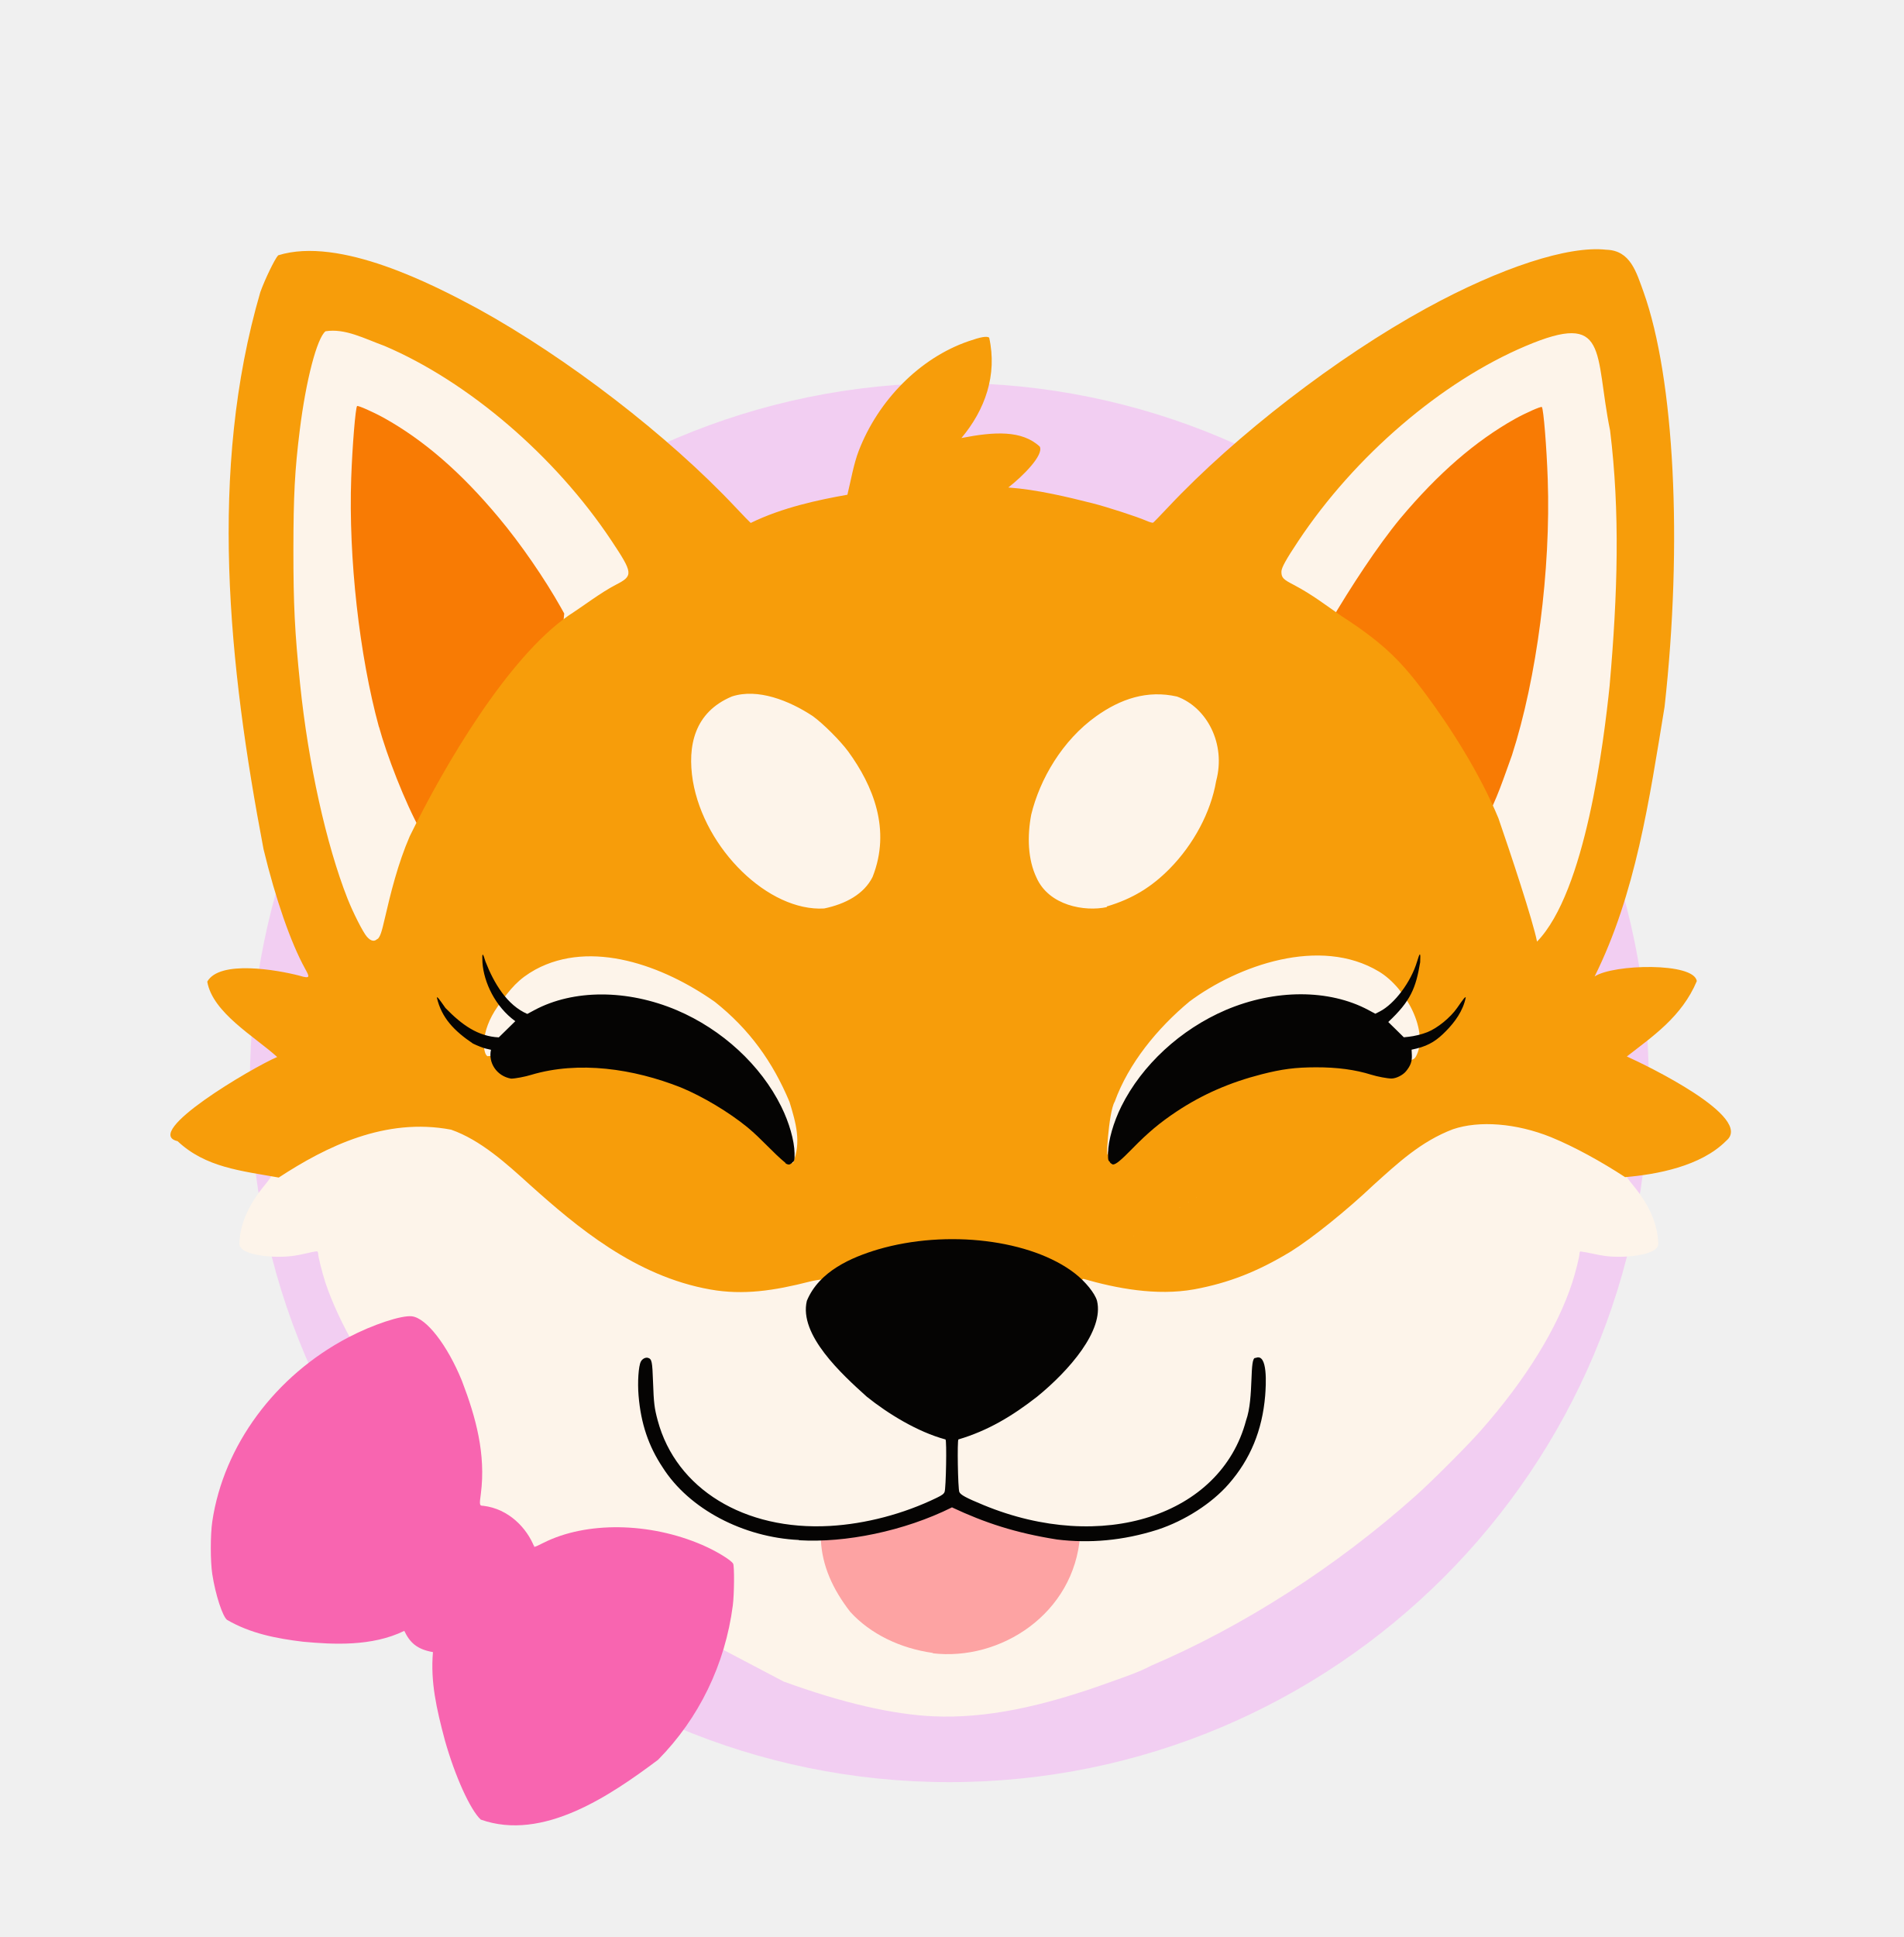
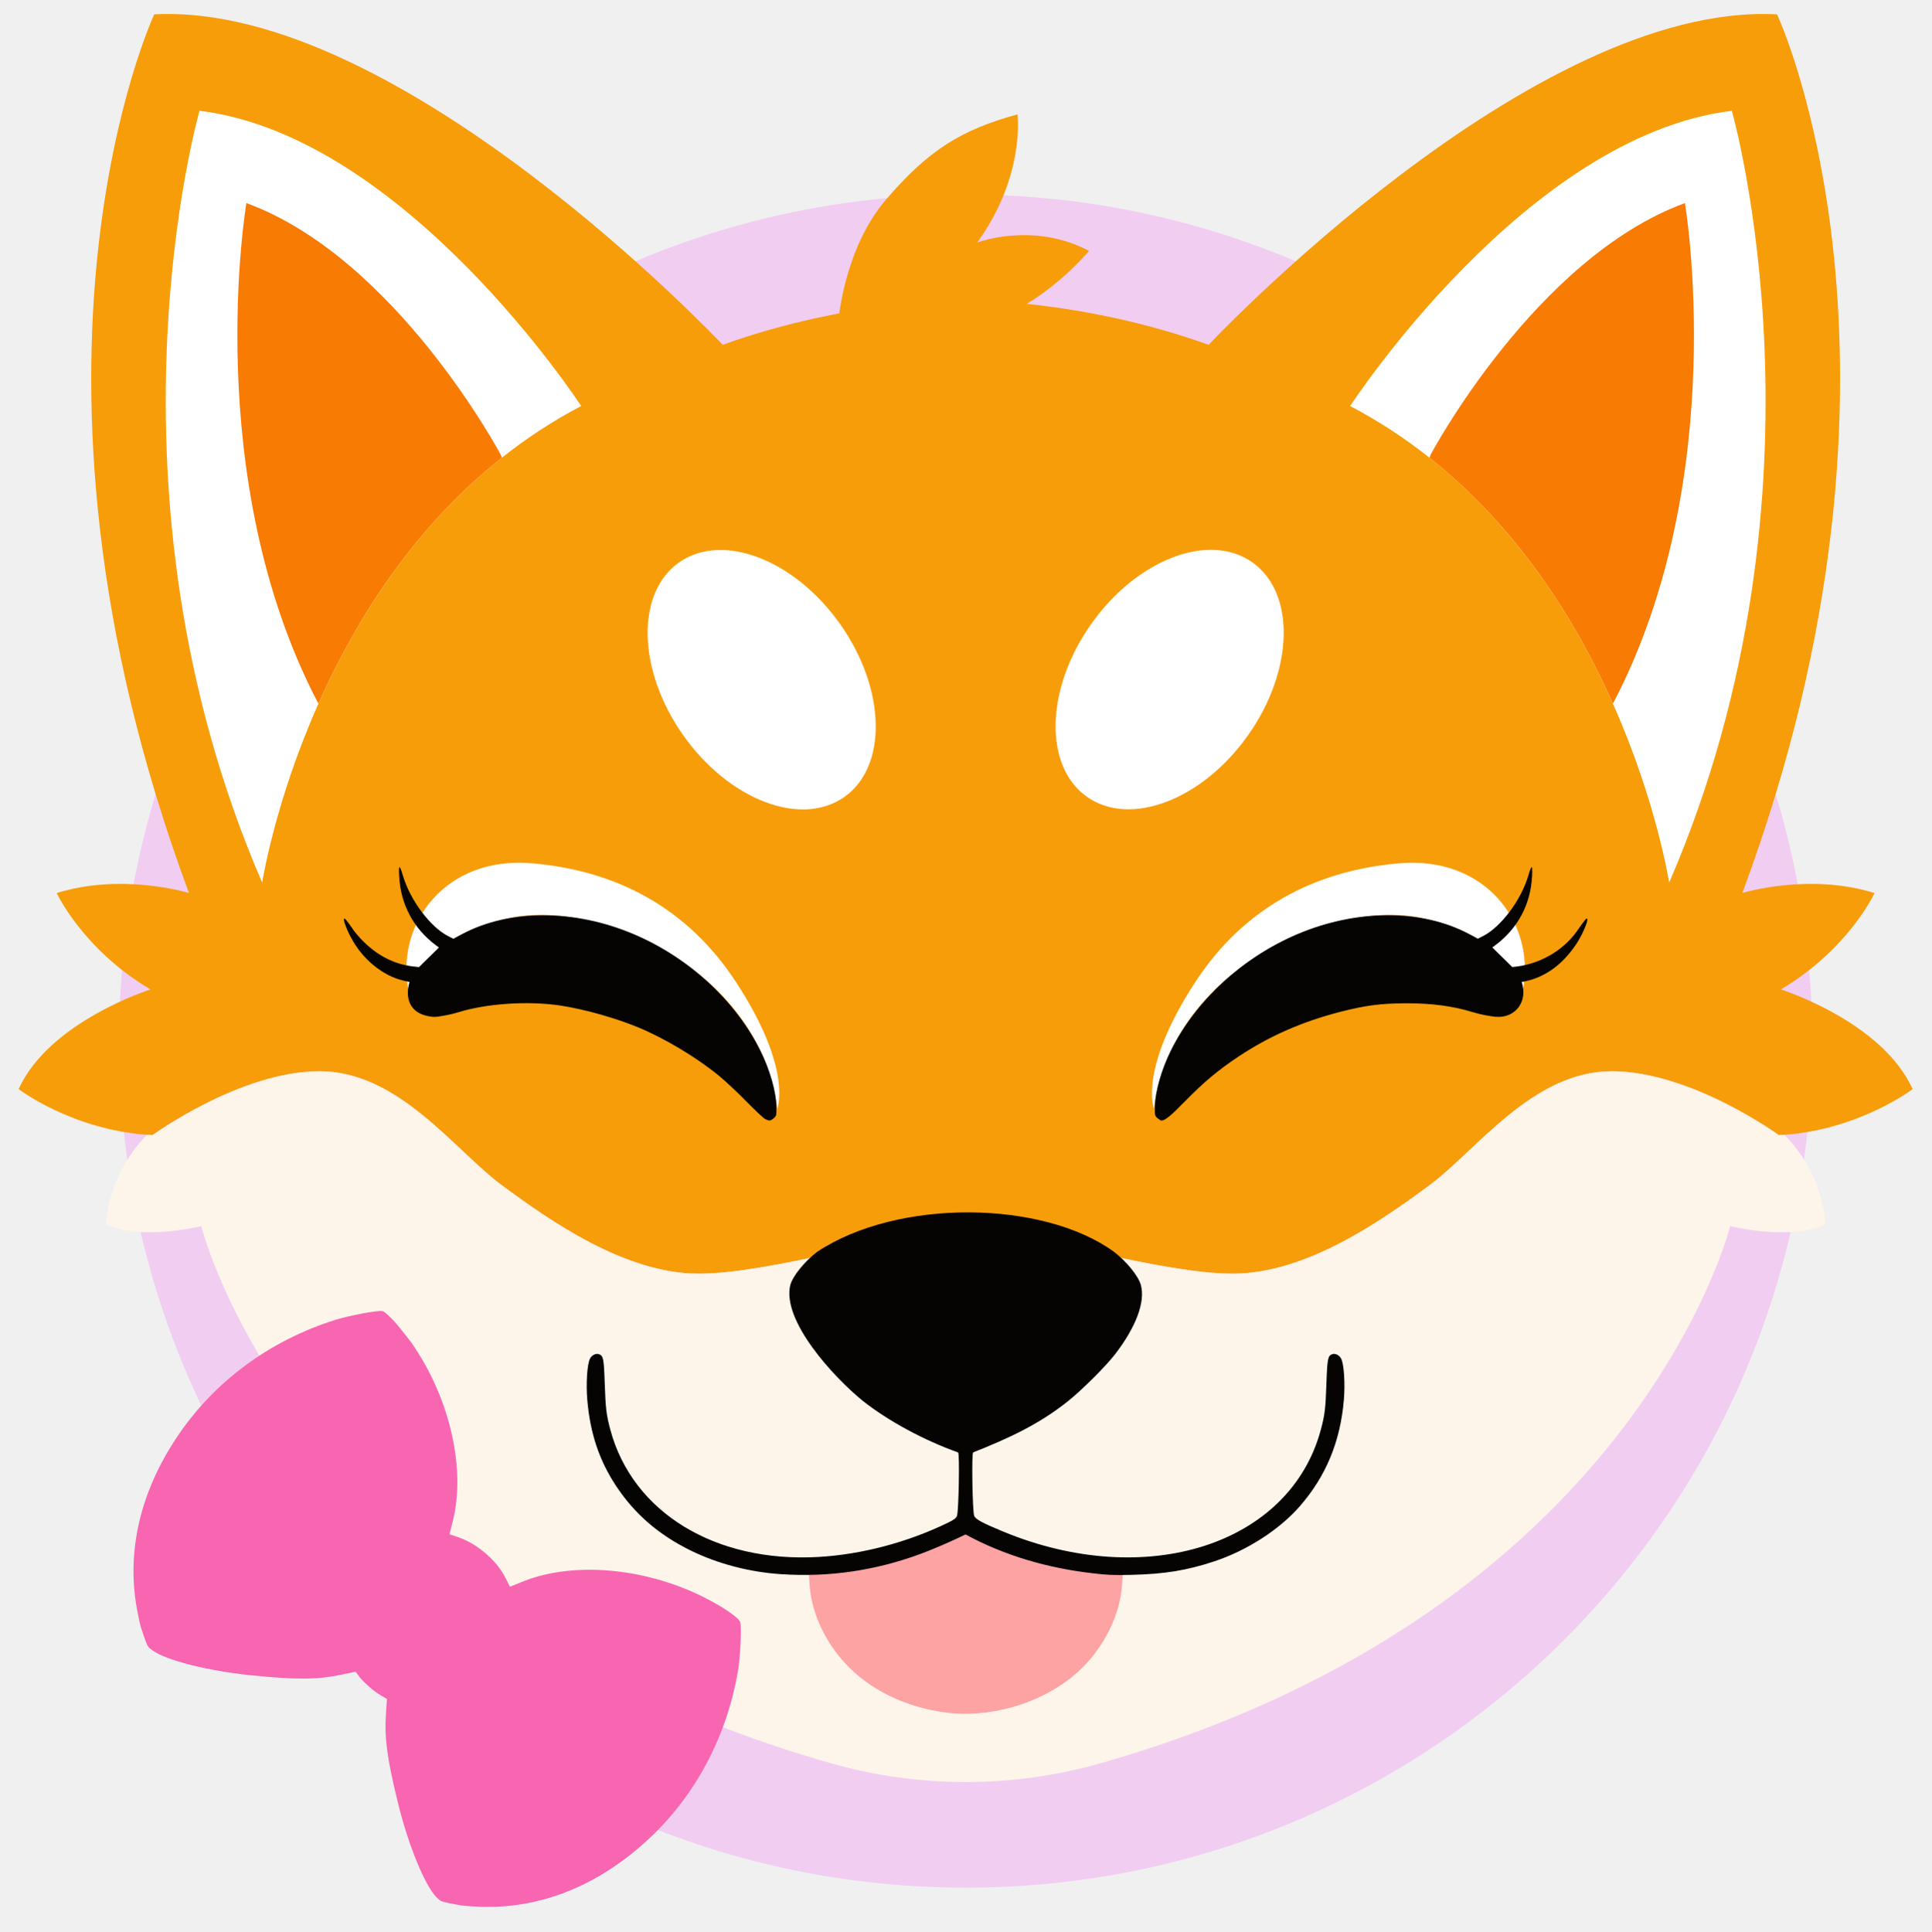
- <svg xmlns="http://www.w3.org/2000/svg" width="291" height="296" version="1.1" viewBox="0 0 291 296">
-   <g transform="matrix(.82238 0 0 .82238 25.039 37.957)" style="opacity:.96">
-     <circle cx="146" cy="155" r="130" style="fill-opacity:.147;fill:#f0f;stroke-width:.885" />
+ <svg xmlns="http://www.w3.org/2000/svg" width="556.74" height="556.74" version="1.1" viewBox="0 0 556.74 556.74">
+   <style type="text/css">.st0{fill:#FF00FF;fill-opacity:0.147;}
+ 	.st1{fill:#F79D0A;}
+ 	.st2{fill:#FFFFFF;}
+ 	.st3{fill:#F87B04;}
+ 	.st4{fill:#FDF4EA;}
+ 	.st5{fill:#FDA3A3;}
+ 	.st6{fill:#050403;}
+ 	.st7{fill:#F865B0;}</style>
+   <g transform="translate(-298.62 -183.38)" style="display:none">
+     <circle cx="577" cy="429.37" r="337.88" style="fill-opacity:.127;paint-order:stroke fill markers" />
  </g>
-   <g transform="matrix(.82238 0 0 .82238 25.039 37.957)">
-     <path d="m36.6 206c0.022-0.062-0.419-0.885-0.981-1.83-2.26-3.79-4.4-8.41-5.59-12-0.578-1.77-1.35-4.85-1.35-5.39 0-0.168-0.07-0.348-0.155-0.401-0.085-0.053-0.875 0.082-1.75 0.3-0.88 0.218-2.19 0.468-2.92 0.556-3.84 0.467-8.43-0.231-9.44-1.44-0.399-0.476-0.411-0.542-0.305-1.76 0.278-3.2 1.83-6.56 4.55-9.85 1.08-1.31 1.47-1.9 1.34-2.04-0.053-0.053-0.382-0.096-0.733-0.096-0.919-5e-5 -4.14-0.55-5.86-1 136-194 206-69.8 265 3e-5 -2.16 0.558-4.42 0.812-6.59 1.1-0.132 0.133 0.258 0.724 1.34 2.04 2.72 3.29 4.27 6.65 4.55 9.85 0.106 1.21 0.094 1.28-0.305 1.76-1.01 1.2-5.6 1.9-9.44 1.44-1.61-0.213-3.1-0.655-4.68-0.856-0.085 0.053-0.155 0.233-0.155 0.401 0 0.54-0.77 3.62-1.35 5.39-2.78 8.51-8.62 18-17 27.5-2.45 2.79-9.22 9.57-12.2 12.2-14.7 13.1-31.8 24.1-49.1 31.5-2.33 1.23-4.97 2.1-7.28 2.93-13.3 4.85-23.6 6.86-33 6.47-7.63-0.315-17.1-2.5-28-6.47-67.3-35.3-57.2-30.8-79-60.3z" style="fill:#fdf4ea;stroke-width:.156" />
-     <path d="m40.4 138c55.9-80.6 68.9-67.9 55.9-80.6-13.1-12.7-57.6-57.6-66.5-50.6-8.84 7.07-23.7 89.1 10.6 131z" style="fill:#fdf4ea" />
-     <path d="m38.2 134c-5.55-7.87-9.96-17.3-13-27.9-6.19-21.4-7.3-48.5-3.03-74.1 1.9-11.4 5.01-21.2 7.6-23.9 1.34-1.41 1.41-1.44 3.22-1.22 5.74 0.68 17 8.49 33.4 23.2 4.23 3.77 8.79 8 13.7 12.7 6.51 6.21 11.6 11.1 14.9 14.5 3.12 3.14 4.85 5.02 5.01 5.48 0.234 0.639 0.237 1.28 0.01 1.88-0.19 0.5-3.71 4.36-7.83 8.57-12 12.2-17.5 18.5-27.1 30.5-5.94 7.4-13.4 17.3-19.7 26.2-2.15 3.02-4.23 5.77-4.62 6.13-0.699 0.633-0.742 0.6-2.54-1.95z" style="fill:#fdf4ea;paint-order:stroke fill markers" />
-     <path d="m254 139c-55.9-80.6-68.9-67.9-55.9-80.6 13.1-12.7 57.6-57.6 66.5-50.6 8.84 7.07 23.7 89.1-10.6 131z" style="fill:#fdf4ea" />
-     <path d="m257 135c5.55-7.87 9.96-17.3 13-27.9 6.19-21.4 7.3-48.5 3.03-74.1-1.9-11.4-5.01-21.2-7.6-23.9-1.34-1.41-1.41-1.44-3.22-1.22-5.74 0.68-17 8.49-33.4 23.2-4.23 3.77-8.79 8-13.7 12.7-6.51 6.21-11.6 11.1-14.9 14.5-3.12 3.14-4.85 5.02-5.01 5.48-0.234 0.639-0.237 1.28-0.01 1.88 0.19 0.5 3.71 4.36 7.83 8.57 12 12.2 17.5 18.5 27.1 30.5 5.94 7.4 13.4 17.3 19.7 26.2 2.15 3.02 4.23 5.77 4.62 6.13 0.699 0.633 0.742 0.6 2.54-1.95z" style="fill:#fdf4ea;paint-order:stroke fill markers" />
+   <g transform="translate(-120.72 -35.8)" style="display:none">
+     <rect x="41.558" y="-65.873" width="720.48" height="720.56" style="fill:#361f3d;paint-order:stroke fill markers" />
  </g>
-   <g transform="matrix(.82238 0 0 .82238 25.039 37.957)">
-     <path d="m40 89c-3.67-13.4-5.68-31.5-5.17-46.3 0.209-5.96 0.787-13 1.09-13.4 0.149-0.166 3.02 1.11 5.03 2.22 7.38 4.12 14.3 10.1 21.3 18.5 4.09 4.88 8.57 11.4 11.6 16.8l0.574 1.03-0.468 4.59c-11.6 11.6-19.8 22.8-26.2 35.8-2.98-5.37-6.33-14.1-7.78-19.4zm203 14.7c-7.87-13.8-14.8-24.7-26.2-34.3 3.72-6.35 8.79-14.1 13-19.2 7.08-8.44 14-14.4 21.3-18.5 2.01-1.12 4.88-2.39 5.03-2.22 0.305 0.34 0.884 7.42 1.09 13.4 0.591 16.8-2.03 37-6.65 51.3-1.44 3.96-2.89 8.49-4.92 12-0.101 0.062-1.95-0.777-2.72-2.32z" style="fill:#f87b04;stroke-width:.156" />
-   </g>
-   <g transform="matrix(.82238 0 0 .82238 25.039 37.957)">
-     <path d="m120 192c-6.52 1.67-12.3 2.55-18.4 1.46-14-2.46-24.9-11.7-33.5-19.4-4.41-4-9.22-8.38-14.7-10.3-12.219-2.319-23.235 3.138-32.04 8.896-7.02-1.26-13.6-1.87-18.8-6.76-6.707-1.539 13.845-13.656 18.514-15.643-4.19-3.8-12-8.22-13-14 2.301-4.072 12.986-2.178 17.08-1.125 2.25 0.691 1.89 0.177 1.1-1.29-2.65-4.79-5.5-13-7.72-22.2-6.523-34.297-10.281-70.32-0.6-103.5 0.865-2.42 2.72-6.24 3.32-6.85 11.424-3.583 28.969 5.526 37.1 9.91 16.6 9.13 35.4 23.6 47.9 36.9 1.46 1.55 2.73 2.86 2.83 2.92 5.883-2.876 12.613-4.295 17.97-5.243 0.647-2.655 1.154-5.662 2.09-8.12 3.64-9.46 11.4-17.3 20.4-20.4 2.31-0.8 3.38-0.989 3.86-0.677 1.545 6.964-0.777 13.441-5.159 18.66 6.117-1.199 11.26-1.488 14.57 1.602 0.747 1.592-3.155 5.485-5.85 7.59 5.319 0.383 10.963 1.755 15.66 2.935 2.69 0.683 8.21 2.47 9.98 3.24 0.599 0.259 1.17 0.424 1.27 0.366 0.099-0.057 1.37-1.37 2.83-2.92 12.5-13.3 31.3-27.8 47.9-36.9 13.9-7.61 26.5-11.7 33.5-10.9 4.497 0.125 5.577 4.163 6.92 7.84 5.75 16.1 7.3 46.6 3.91 77.1-2.86 17.4-5.35 34.7-13 50.1 3.442-2.307 18.516-2.667 18.99 0.868-2.8 6.65-8.27 10.3-13 14 3.53 1.583 23.755 11.318 18.474 15.66-4.73 4.78-13 6.27-18.8 6.76-4.48-2.92-9.43-5.65-13.8-7.44-6.42-2.58-13.3-3.12-18.2-1.46-5.98 2.27-10.3 6.35-14.7 10.3-5.06 4.8-11.5 9.97-15.4 12.4-6.21 3.77-11.6 5.87-18 7.05-7.02 1.26-14.5-0.194-20.6-1.95-18.554 12.061-37.151-2.908-50.899 0.521zm-3.702-33.39c-3.129-7.475-7.482-13.53-13.88-18.6-9.608-6.776-22.973-11.619-33.348-6.005-3.14 1.746-4.62 3.49-7.009 6.856-3.39 4.828-2.708 8.851-1.909 9.243 20.208-1.79 39.846-0.31 56.759 19.896 1.65-3.897 0.544-7.574-0.613-11.389zm109.57-24.219c-10.951-6.618-26.248-1.141-35.249 5.565-5.96 4.963-11.301 11.482-13.88 18.6-1.19 1.94-1.75 12.5-1.2 9.23 14.956-13.833 31.136-15.991 42.205-19.932 4.276-2.069 13.371 5.308 14.988 2.295 2.444-4.555-1.806-12.714-6.864-15.758zm4.952 17.891c-174.18 107.66-87.089 53.831 0 0zm-191.08-23.934c0.496-0.529 0.727-1.2 1.35-3.91 1.06-4.59 2.41-10.1 4.62-15.2 6.6-13.5 18.3-33.2 29.5-41 3-1.95 6.05-4.31 8.84-5.75 3.23-1.66 3.18-2.12-0.845-8.17-10.5-15.8-26.7-29.6-42.2-36.2-3.676-1.331-7.31-3.306-10.95-2.716-1.59 1.26-3.64 9.1-4.79 18.4-0.922 7.41-1.17 12.1-1.18 22.2-4e-3 10.2 0.251 15.3 1.25 25 1.51 14.7 4.86 29.8 8.8 39.8 1.03 2.62 2.89 6.28 3.6 7.09 0.757 0.863 1.42 0.99 1.99 0.382zm229-47.3c1.472-16.801 1.941-32.009 0.07-47.2-2.971-14.618-0.112-22.321-15.74-15.684-15.6 6.61-31.7 20.4-42.2 36.2-2.3 3.45-3.15 4.99-3.15 5.71 0 1.1 0.307 1.43 2.3 2.45 3.5 1.85 5.91 3.75 8.92 5.83 8.06 5.18 11.3 8.74 15.4 14.2 4.92 6.58 10.354 15.2 13.713 23.328 2.228 6.442 6.439 19.12 7.177 22.932 9.03-9.28 12.4-37.1 13.5-47.6zm-137.01 35.76c3.49-8.81 0.076-17-4.51-23.3-1.52-2.06-4.69-5.22-6.62-6.61-4.36-2.87-10.2-5.2-15-3.64-7 2.93-8.32 9.2-7.27 15.7 2.16 12.7 14.1 24.3 24.4 23.7 3.972-0.829 7.407-2.662 9-5.85zm43.51 5.48c4.89-1.44 8.44-3.71 11.7-7.01 4.45-4.52 7.66-10.5 8.65-16.3 1.87-6.95-1.76-13.7-7.27-15.7-5.56-1.26-10.5 0.445-15 3.64-6.31 4.49-10.5 11.7-12.1 18.3-0.756 3.99-0.647 8.31 0.977 11.7 2.3 5.21 8.96 6.38 13.1 5.48z" style="fill:#f79d0a;stroke-width:.156" />
-   </g>
-   <g transform="matrix(.82238 0 0 .82238 25.039 37.957)">
-     <path d="m143 261c-6.19-0.855-11.7-3.57-15.4-7.62-3.314-4.257-5.251-8.634-5.478-13.401 5.743-0.935 22.879-6.229 24.369-6.035 6.41 0.918 16.101 4.896 23.811 5.205-1.051 14.567-14.826 23.422-27.456 21.9z" style="fill:#fda3a3;stroke-width:.156" />
-   </g>
-   <g transform="matrix(.82238 0 0 .82238 25.039 37.957)">
-     <path d="m58.91 291.96c-1.94-1.79-4.78-8.04-6.66-14.7-1.585-5.942-2.706-10.892-2.226-16.42-3-0.528-4.29-1.78-5.33-3.95-6.01 2.95-13.3 2.53-18.8 2.02-4.999-0.599-9.775-1.534-14.12-4.05-0.847-0.605-2.17-4.68-2.76-8.47-0.373-2.41-0.374-7.34-2e-3 -9.84 2.1-14.1 11.7-27.1 25.3-34.2 4.5-2.36 9.88-4.14 11.8-3.91 2.69 0.319 6.6 5.36 9.3 12 2.612 6.812 4.457 13.63 3.518 20.95-0.295 2.12-0.267 2.26 0.449 2.26 4.73 0.564 8.1 4.13 9.49 7.67 0.069 0 0.834-0.357 1.7-0.792 7.94-4 19.7-3.84 29.5 0.394 2.6 1.12 5.4 2.83 5.75 3.49 0.247 0.472 0.207 5.69-0.06 7.74-1.43 11-6.3 21-13.9 28.7-8.786 6.569-21.355 15.223-32.949 11.108z" style="fill:#f865b0;stroke-width:.156" />
-   </g>
-   <g>
-     <path transform="matrix(.82238 0 0 .82238 25.039 37.957)" d="m118 240c-10.223-0.481-20.358-5.696-25.3-13.51-2.62-3.95-4.03-8.14-4.46-13.3-0.211-2.5-0.014-5.49 0.419-6.33 0.272-0.527 0.886-0.843 1.35-0.696 0.697 0.222 0.788 0.664 0.92 4.49 0.134 3.9 0.25 4.85 0.867 7.14 3.41 12.7 16.1 20.5 32 19.6 6.64-0.378 13.7-2.23 19.9-5.25 0.961-0.466 1.27-0.7 1.42-1.07 0.267-0.657 0.425-9.57 0.173-9.75-5.239-1.419-10.731-4.815-14.64-7.953-4.569-4.112-12.665-11.48-11.13-17.81 2.29-5.545 8.366-8.096 13.22-9.55 12.8-3.75 28.5-1.83 36.6 4.46 1.95 1.51 3.73 3.71 4.11 5.09 1.34 5.503-5.206 12.988-11.13 17.81-4.62 3.61-9.156 6.324-14.63 7.947-0.247 0.182-0.095 9.12 0.166 9.76 0.218 0.533 1.22 1.08 4.49 2.43 22 9.09 44.1 2 48.8-15.7 1.538-4.242 0.539-11.936 1.787-11.63 2.319-0.992 1.916 5.125 1.769 7.026-0.541 6.42-2.75 11.8-6.78 16.4-3.13 3.59-8.13 6.81-13.2 8.48-6.51 2.07-12.7 2.56-18.7 1.83-7.701-1.217-13.435-3.106-19.53-5.97-8.915 4.437-19.85 6.619-28.38 6.11zm-2.38-70c-2.542-2.101-4.444-4.442-7.13-6.67-3.42-2.8-8.31-5.74-12.4-7.42-8.812-3.487-18.961-4.975-27.8-2.34-1.11 0.349-3.01 0.707-3.74 0.705-2.701-0.47-4.285-2.977-3.74-5.36l-0.936-0.214c-0.515-0.118-1.6-0.543-2.42-0.945-3.44-2.32-5.84-4.75-6.71-8.57 0.144-0.089 0.345 0.158 1.6 1.96 3.083 3.172 6.066 5.278 9.913 5.464l3.07-3.01c-3.735-2.695-5.857-7.241-6.105-10.91-0.1-1.89 0.044-1.93 0.569-0.156 1.587 4.068 4.016 8.091 7.768 9.72l1.3-0.7c7.26-3.9 17.3-3.89 26.5 9e-3 8.41 3.58 15.6 10.2 19.4 17.9 1.47 2.95 2.44 6.34 2.47 8.66 0.02 1.33 5e-3 1.39-0.417 1.76-0.5 0.433-0.63 0.448-1.28 0.154zm60.3-0.154c-0.422-0.365-0.437-0.429-0.417-1.76 0.035-2.32 1-5.71 2.47-8.66 3.83-7.69 11-14.3 19.4-17.9 9.16-3.9 19.2-3.9 26.5-9e-3l1.3 0.7 0.808-0.41c2.76-1.4 5.84-5.52 6.96-9.31 0.525-1.78 0.669-1.74 0.569 0.156-0.807 4.81-1.76 7.19-5.93 11.1l1.36 1.33 1.53 1.51 0.883-0.094c1.1-0.118 2.47-0.453 3.49-0.858 1.87-0.74 4.28-2.7 5.54-4.51s1.46-2.05 1.6-1.96c-0.476 2.51-2.08 4.65-3.67 6.26-1.59 1.63-3.03 2.65-5.46 3.25l-0.936 0.214 0.047 1.02c0.053 1.16-0.24 1.96-1.09 3-0.592 0.72-1.84 1.34-2.7 1.34-0.73 2e-3 -2.63-0.356-3.74-0.705-3.01-0.944-6.36-1.39-10.3-1.38-3.85 0.011-6.26 0.323-10.1 1.3-5.93 1.52-11 3.74-15.8 6.92-3.11 2.07-5.31 3.91-8.21 6.88-2.17 2.22-3.07 2.96-3.62 2.96-0.25-0.081-0.413-0.265-0.59-0.379z" style="fill:#050403;stroke-width:.156" />
+   <g transform="translate(-67.51 -91.891)">
+     <g transform="translate(-154.11 -118.12)">
+       <g transform="translate(3.5156e-6)">
+         <circle class="st0" cx="500" cy="510.14" r="244.06" style="fill-opacity:.147;fill:#f0f" />
+         <path class="st1" d="m773 523.98s-15.11 11.56-36.96 13.19c-0.54 0.04-1.07 0.08-1.61 0.09 0 0-25.28-18.42-48.17-18.42-22.9 0-39.02 22.9-52.72 32.99-13.68 10.08-35.35 25.36-56.51 25.36s-54.71-11.45-77.03-11.45-55.87 11.45-77.03 11.45-42.82-15.27-56.52-25.36-29.82-32.99-52.7-32.99-48.17 18.42-48.17 18.42c-0.54-0.02-1.07-0.06-1.61-0.09-21.87-1.63-36.98-13.19-36.98-13.19 8.85-19.55 38.01-28.73 38.01-28.73-19.57-11.58-27.03-27.79-27.03-27.79 18.61-5.81 37.33-0.24 38.12-0.02-56.9-153.18-10.01-253.29-10.01-253.29 70.69-3.8 163.88 95.26 163.88 95.26 36.68-13.21 70.04-12.88 70.04-12.88s33.34-0.34 70.04 12.88c0 0 93.18-99.07 163.88-95.26 0 0 46.89 100.12-10.01 253.29 0.77-0.22 19.49-5.79 38.12 0.02 0 0-7.46 16.21-27.03 27.79 0.01-0.01 29.17 9.18 38 28.73z" style="fill:#f79d0a" />
+         <path class="st1" d="m463.29 302.82s1.5-20.97 13.73-35.25c12.24-14.28 21.74-20.17 37.94-24.59 0 0 2.28 17.83-11.64 36.96 0 0 16.06-6.17 32.26 2.4 0 0-13.65 16.33-29.18 19.95-15.54 3.61-43.11 0.53-43.11 0.53z" style="fill:#f79d0a" />
+         <path class="st2" d="m389.16 327.06c-8.32 4.37-15.93 9.39-22.86 14.9-25.86 20.48-42.47 47.47-52.89 70.9-12.65 28.43-16.21 51.61-16.21 51.61-49.25-113.84-18.07-222.52-18.07-222.52 59.43 7.25 110.03 85.11 110.03 85.11z" style="fill:#fff" />
+         <path class="st3" d="m366.29 341.96c-25.86 20.48-42.47 47.47-52.89 70.9-34.2-65.22-20.75-144.31-20.75-144.31 43.12 15.8 73.28 72.47 73.28 72.47z" style="fill:#f87b04" />
+         <path class="st2" d="m610.85 327.06c8.32 4.37 15.93 9.39 22.86 14.9 25.86 20.48 42.47 47.47 52.89 70.9 12.65 28.43 16.21 51.61 16.21 51.61 49.25-113.84 18.07-222.52 18.07-222.52-59.42 7.25-110.03 85.11-110.03 85.11z" style="fill:#fff" />
+         <path class="st3" d="m633.72 341.96c25.86 20.48 42.47 47.47 52.89 70.9 34.2-65.22 20.75-144.31 20.75-144.31-43.12 15.8-73.28 72.47-73.28 72.47z" style="fill:#f87b04" />
+         <path class="st4" d="m747.89 562.92s-7.74 4.89-27.49 0.58c0 0-27.46 110.76-181.31 154.77-25.56 7.31-52.61 7.31-78.15 0-153.86-44.01-181.31-154.77-181.31-154.77-19.75 4.31-27.51-0.58-27.51-0.58 1.03-13.33 8.4-22.27 11.86-25.75 0.54 0.04 1.07 0.08 1.61 0.09 0 0 25.28-18.42 48.17-18.42 22.88 0 39 22.9 52.7 32.99s35.37 25.36 56.52 25.36 54.71-11.45 77.03-11.45 55.87 11.45 77.03 11.45 42.82-15.27 56.51-25.36c13.7-10.08 29.82-32.99 52.72-32.99 22.88 0 48.17 18.42 48.17 18.42 0.54-0.02 1.07-0.06 1.61-0.09 3.46 3.49 10.82 12.43 11.84 25.75z" style="fill:#fdf4ea" />
+         <ellipse class="st2" transform="matrix(.8174 -.5761 .5761 .8174 -153.29 328.31)" cx="441.19" cy="405.94" rx="27.72" ry="41.36" style="fill:#fff" />
+         <ellipse class="st2" transform="matrix(.5761 -.8174 .8174 .5761 -94.932 628.83)" cx="558.81" cy="405.94" rx="41.36" ry="27.72" style="fill:#fff" />
+         <path class="st5" d="m493.91 703.66c-11.61-1.6-21.85-6.69-28.78-14.29-5.73-6.28-9.43-14.3-10.05-21.77-0.184-1.773-0.24-3.553-0.314-5.333 10.615-2.359 34.959-4.396 44.809-12.387 13.322 5.391 28.725 8.791 45.715 10.81 0.139 2.305-0.084 4.618-0.27 6.92-0.76 9.21-6.25 19.2-14.08 25.62-9.97 8.15-24.28 12.19-37.03 10.43z" style="fill:#fda3a3" />
+         <path class="st2" d="m445.71 529.53s4.53-11.33-12.01-36.55c-13.76-20.99-34.03-31.99-58.75-34.1s-39.18 17.07-35.66 36.29c0 0 4.23-15.4 29.58-20.58 25.34-5.17 71.42 14.55 76.84 54.94z" style="fill:#fff" />
+         <path class="st2" d="m554.29 529.53s-4.53-11.33 12.01-36.55c13.76-20.99 34.03-31.99 58.75-34.1s39.18 17.07 35.66 36.29c0 0-4.23-15.4-29.58-20.58-25.34-5.17-71.42 14.55-76.84 54.94z" style="fill:#fff" />
+         <path class="st6" d="m446.73 663.82c-9.14-0.61-18.32-3.03-26.08-6.86-9.18-4.53-16.04-10.47-21.36-18.47-4.91-7.4-7.55-15.26-8.37-24.94-0.4-4.69-0.03-10.28 0.78-11.86 0.51-0.99 1.66-1.58 2.53-1.3 1.31 0.42 1.48 1.24 1.72 8.42 0.25 7.3 0.47 9.08 1.62 13.39 6.4 23.8 30.21 38.36 59.98 36.66 12.44-0.71 25.61-4.18 37.28-9.84 1.8-0.87 2.38-1.31 2.67-2.01 0.5-1.23 0.8-17.93 0.33-18.28-9.768-3.47-20.146-9.058-27.52-14.9-8.377-6.819-23.352-23.076-20.86-33.38 0.71-2.57 4.04-6.7 7.7-9.53 23.311-15.494 65.229-14.901 85.66 0 3.66 2.84 6.99 6.96 7.7 9.53 1.34 4.85-1.38 12.14-7.5 20.06-2.59 3.35-9.39 10.13-13.36 13.32-8.629 6.959-17.83 11.051-27.5 14.89-0.46 0.34-0.18 17.09 0.31 18.29 0.41 1 2.29 2.02 8.41 4.55 41.22 17.03 82.62 3.75 91.52-29.36 1.16-4.3 1.37-6.08 1.62-13.39 0.25-7.18 0.42-8 1.72-8.42 0.87-0.28 2.02 0.32 2.53 1.3 0.81 1.57 1.18 7.16 0.78 11.86-1.01 12.03-5.15 22.03-12.71 30.7-5.87 6.73-15.23 12.76-24.66 15.88-7.91 2.62-14.35 3.67-23.96 3.89-5.08 0.12-7.05 0.04-11.07-0.46-13.037-1.485-25.491-5.111-36.67-11.19-4.496 2.2-9.662 4.373-12.71 5.51-13.19 4.91-26.62 6.87-40.53 5.94zm-4.46-131.16c-0.48-0.22-2.95-2.52-5.49-5.12s-6.08-5.92-7.88-7.39c-6.41-5.26-15.58-10.76-23.17-13.91-6.65-2.76-15.59-5.28-22.51-6.34-9.27-1.41-21.34-0.62-29.52 1.95-2.09 0.65-5.65 1.33-7.01 1.32-7.906-0.622-8.126-6.426-7.01-10.06l-1.75-0.4c-6.288-1.453-11.722-6.442-14.57-11.44-1.57-2.65-2.95-6.13-2.54-6.39 0.27-0.17 0.65 0.3 3.01 3.68 4.45 5.597 10.154 9.304 16.92 10.07l1.66 0.18c1.913-1.88 3.827-3.76 5.74-5.64l-1.02-0.77c-6.34-4.77-10.01-11.7-10.43-19.68-0.19-3.55 0.08-3.62 1.07-0.29 2.1 7.1 7.88 14.82 13.05 17.45l1.51 0.77 2.44-1.31c13.61-7.3 32.47-7.3 49.65 0.02 15.76 6.71 29.21 19.09 36.39 33.5 2.76 5.53 4.57 11.88 4.63 16.23 0.04 2.49 0.01 2.61-0.78 3.3-0.93 0.79-1.17 0.82-2.39 0.27zm113.06-0.29c-0.79-0.68-0.82-0.8-0.78-3.3 0.07-4.35 1.88-10.7 4.63-16.23 7.18-14.41 20.63-26.79 36.39-33.5 17.18-7.31 36.04-7.32 49.65-0.02l2.44 1.31 1.51-0.77c5.17-2.63 10.95-10.35 13.05-17.45 0.98-3.33 1.25-3.25 1.07 0.29-0.42 7.99-4.09 14.91-10.43 19.68l-1.02 0.77 5.74 5.64c7.427-0.58 14.415-4.452 18.58-10.25 2.36-3.38 2.74-3.85 3.01-3.68 0.41 0.26-0.97 3.73-2.54 6.39-4.041 6.465-9.443 10.72-16.32 11.84 1.901 5.966-2.105 10.298-7.01 10.06-1.37 0-4.93-0.67-7.01-1.32-5.64-1.77-11.91-2.61-19.29-2.59-7.21 0.02-11.74 0.61-18.85 2.43-11.11 2.85-20.59 7.01-29.54 12.96-5.83 3.88-9.95 7.33-15.39 12.89-4.06 4.16-5.76 5.54-6.78 5.54-0.16 0.02-0.66-0.3-1.11-0.69z" style="fill:#050403" />
+         <g transform="matrix(1.1604 0 0 1.0002 -54.042 -9.9526)">
+           <path d="m333.83 598.83c-0.526-0.538-0.798-0.837-1.236-0.997-1.129-0.362-8.721 1.405-11.757 2.516-16.24 5.945-29.975 17.694-39.154 33.489-9.277 15.964-12.752 33.17-10.088 49.949 0.333 2.096 0.751 4.363 0.927 5.036l2e-3 -2e-3c0.177 0.672 0.633 2.244 1.014 3.49 0.636 2.08 0.789 2.347 1.859 3.263 3.361 2.874 13.793 5.942 24.491 7.204 11.228 1.324 16.505 1.284 22.492-0.174l3.511-0.857c1.037 1.619 1.366 2.282 3.498 4.444 1.788 1.837 2.534 2.174 4.295 3.413l-0.24 4.155c-0.41 7.082 0.29 13.148 2.985 25.863 2.568 12.116 6.642 23.673 9.563 27.134 0.931 1.103 1.18 1.24 3.044 1.681 1.117 0.264 2.522 0.569 3.12 0.679l5.1e-4 5e-3c0.599 0.109 2.59 0.271 4.425 0.361 14.691 0.721 28.892-5.67 41.224-18.554 12.201-12.748 20.313-30.166 23.123-49.653 0.525-3.642 0.919-12.766 0.508-13.858-0.566-1.512-4.775-4.635-8.751-6.977-14.981-8.823-33.225-10.581-45.794-4.415-1.37 0.672-2.578 1.216-2.685 1.207-1.557-3.798-2.667-6.199-5.961-9.546-3.653-3.594-6.286-4.524-8.981-5.52-0.022-0.122 0.274-1.586 0.656-3.253 3.51-15.3-0.532-36.013-10.151-51.995-1.894-2.77-3.704-5.752-5.942-8.087z" style="fill:#f865b0;stroke-width:.261" />
+         </g>
+       </g>
+       <rect x="221.62" y="210.01" width="556.74" height="556.74" style="fill:none;paint-order:stroke fill markers" />
+     </g>
  </g>
</svg>
